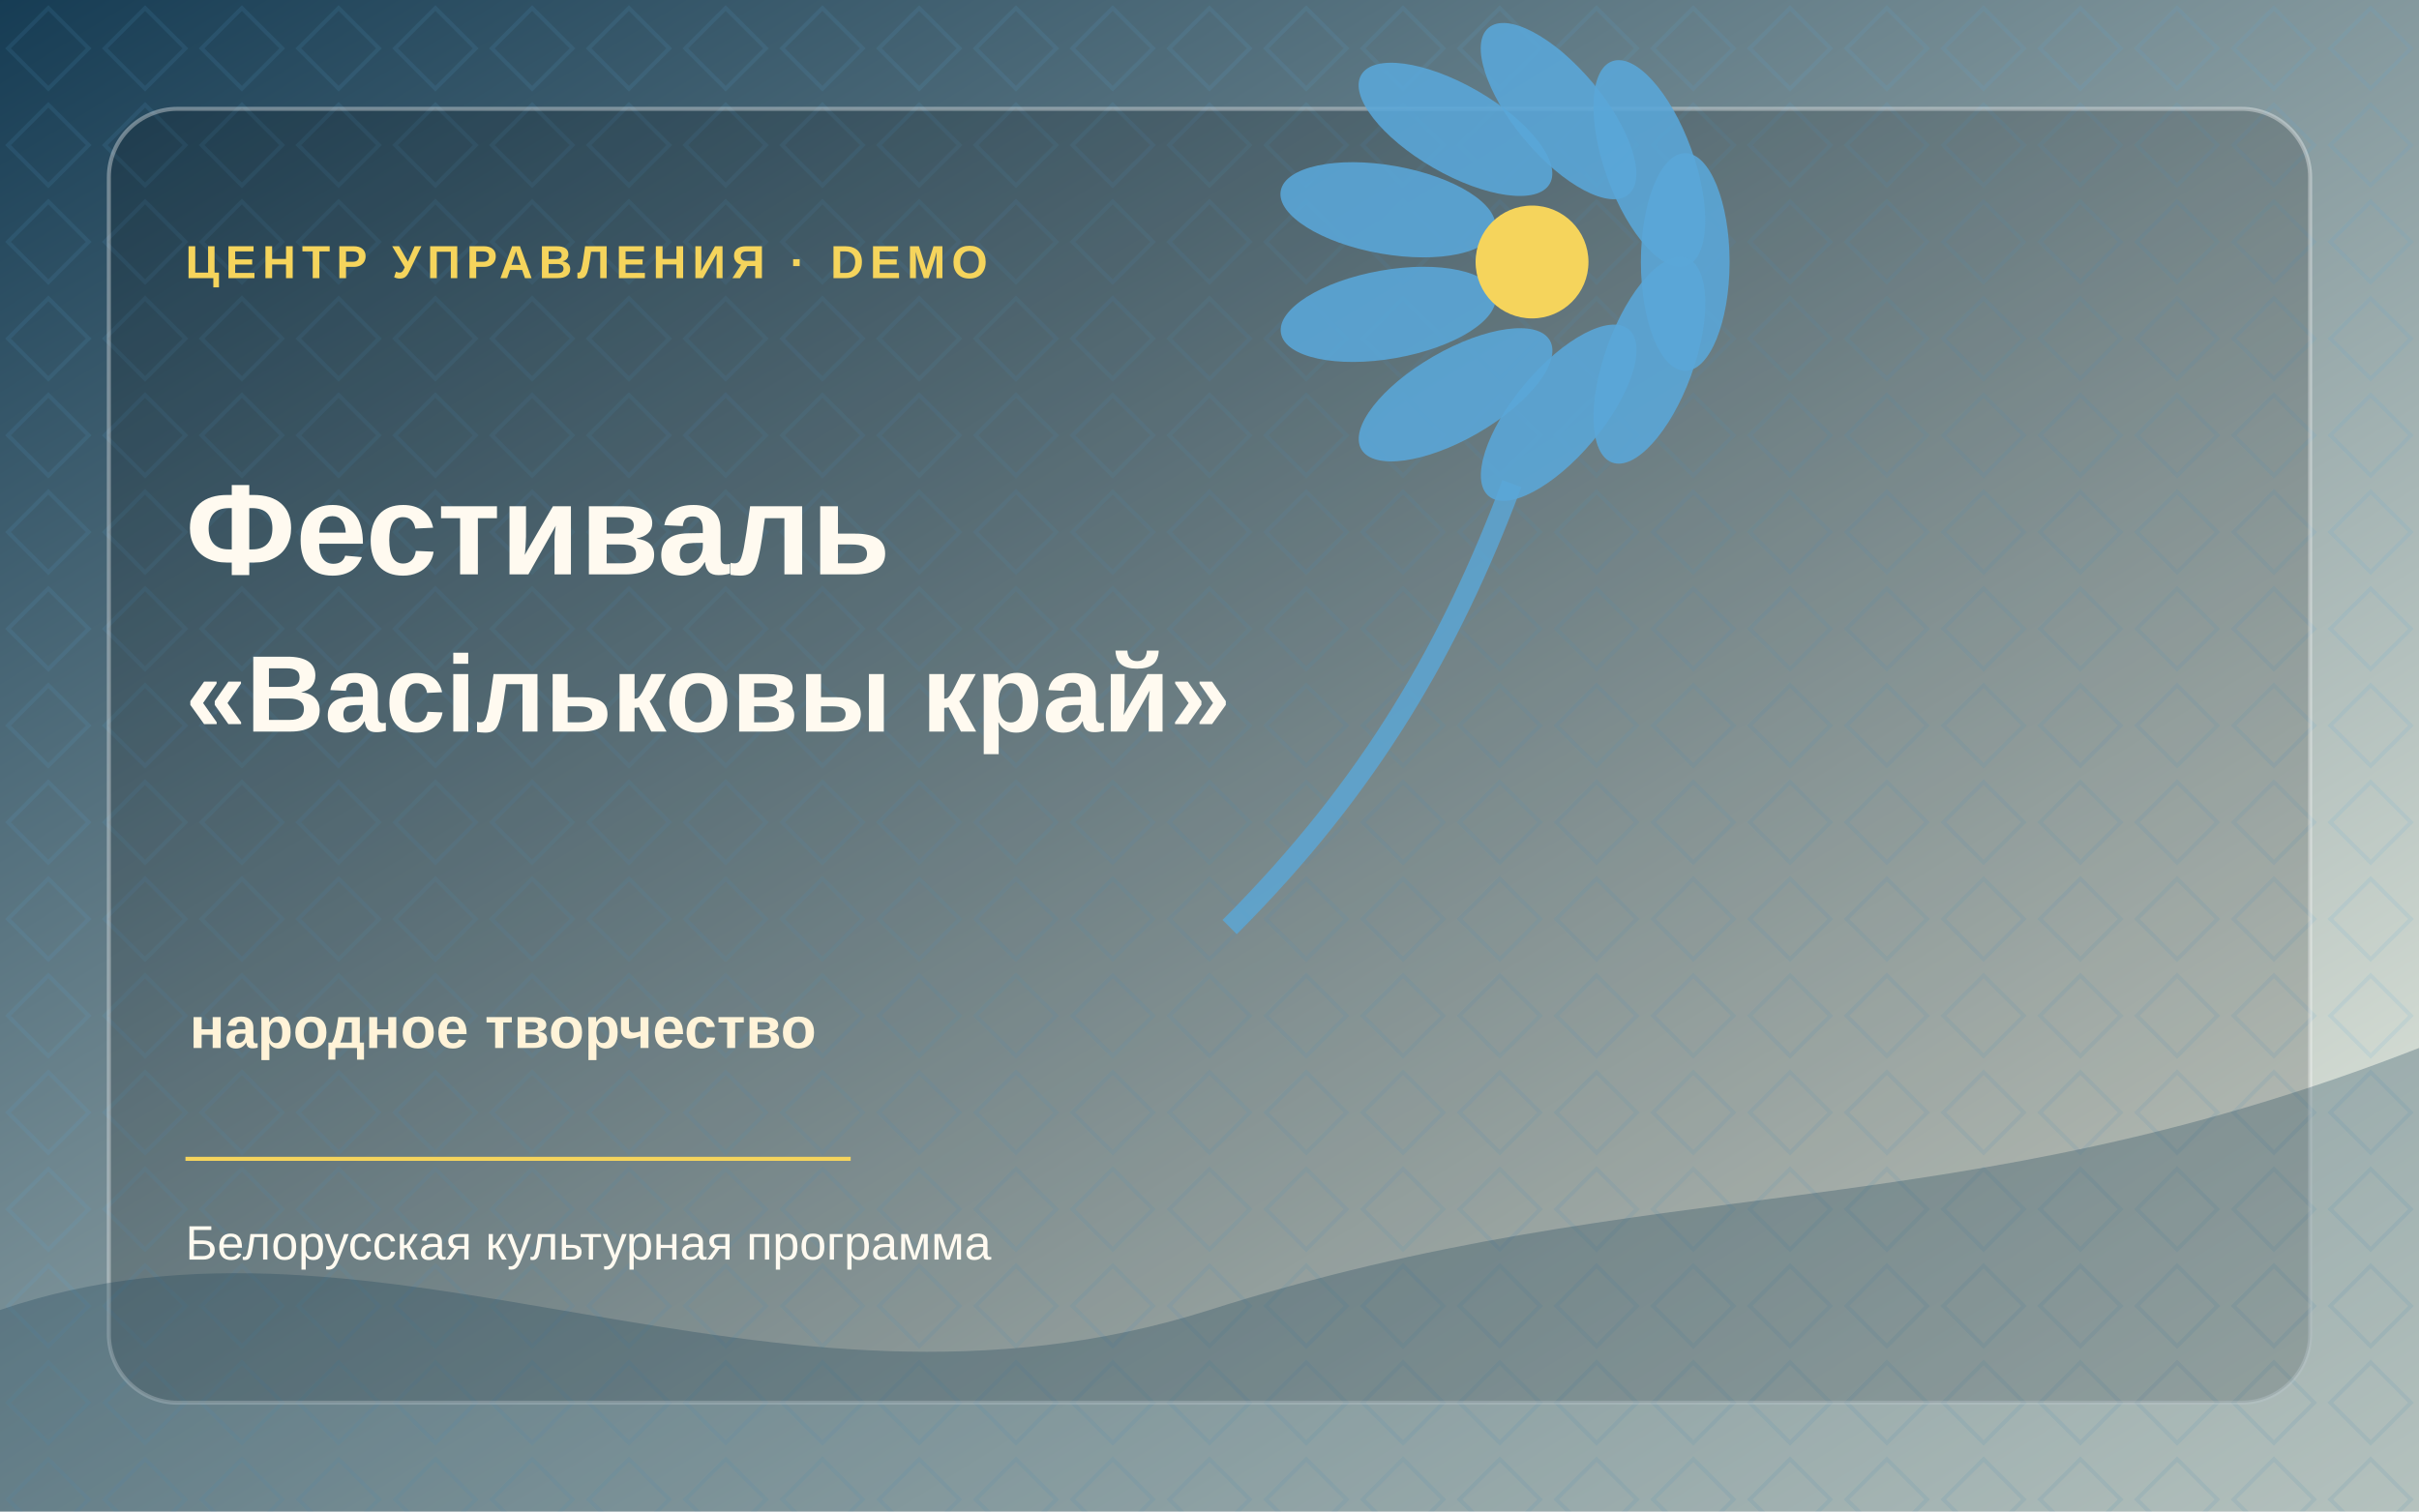
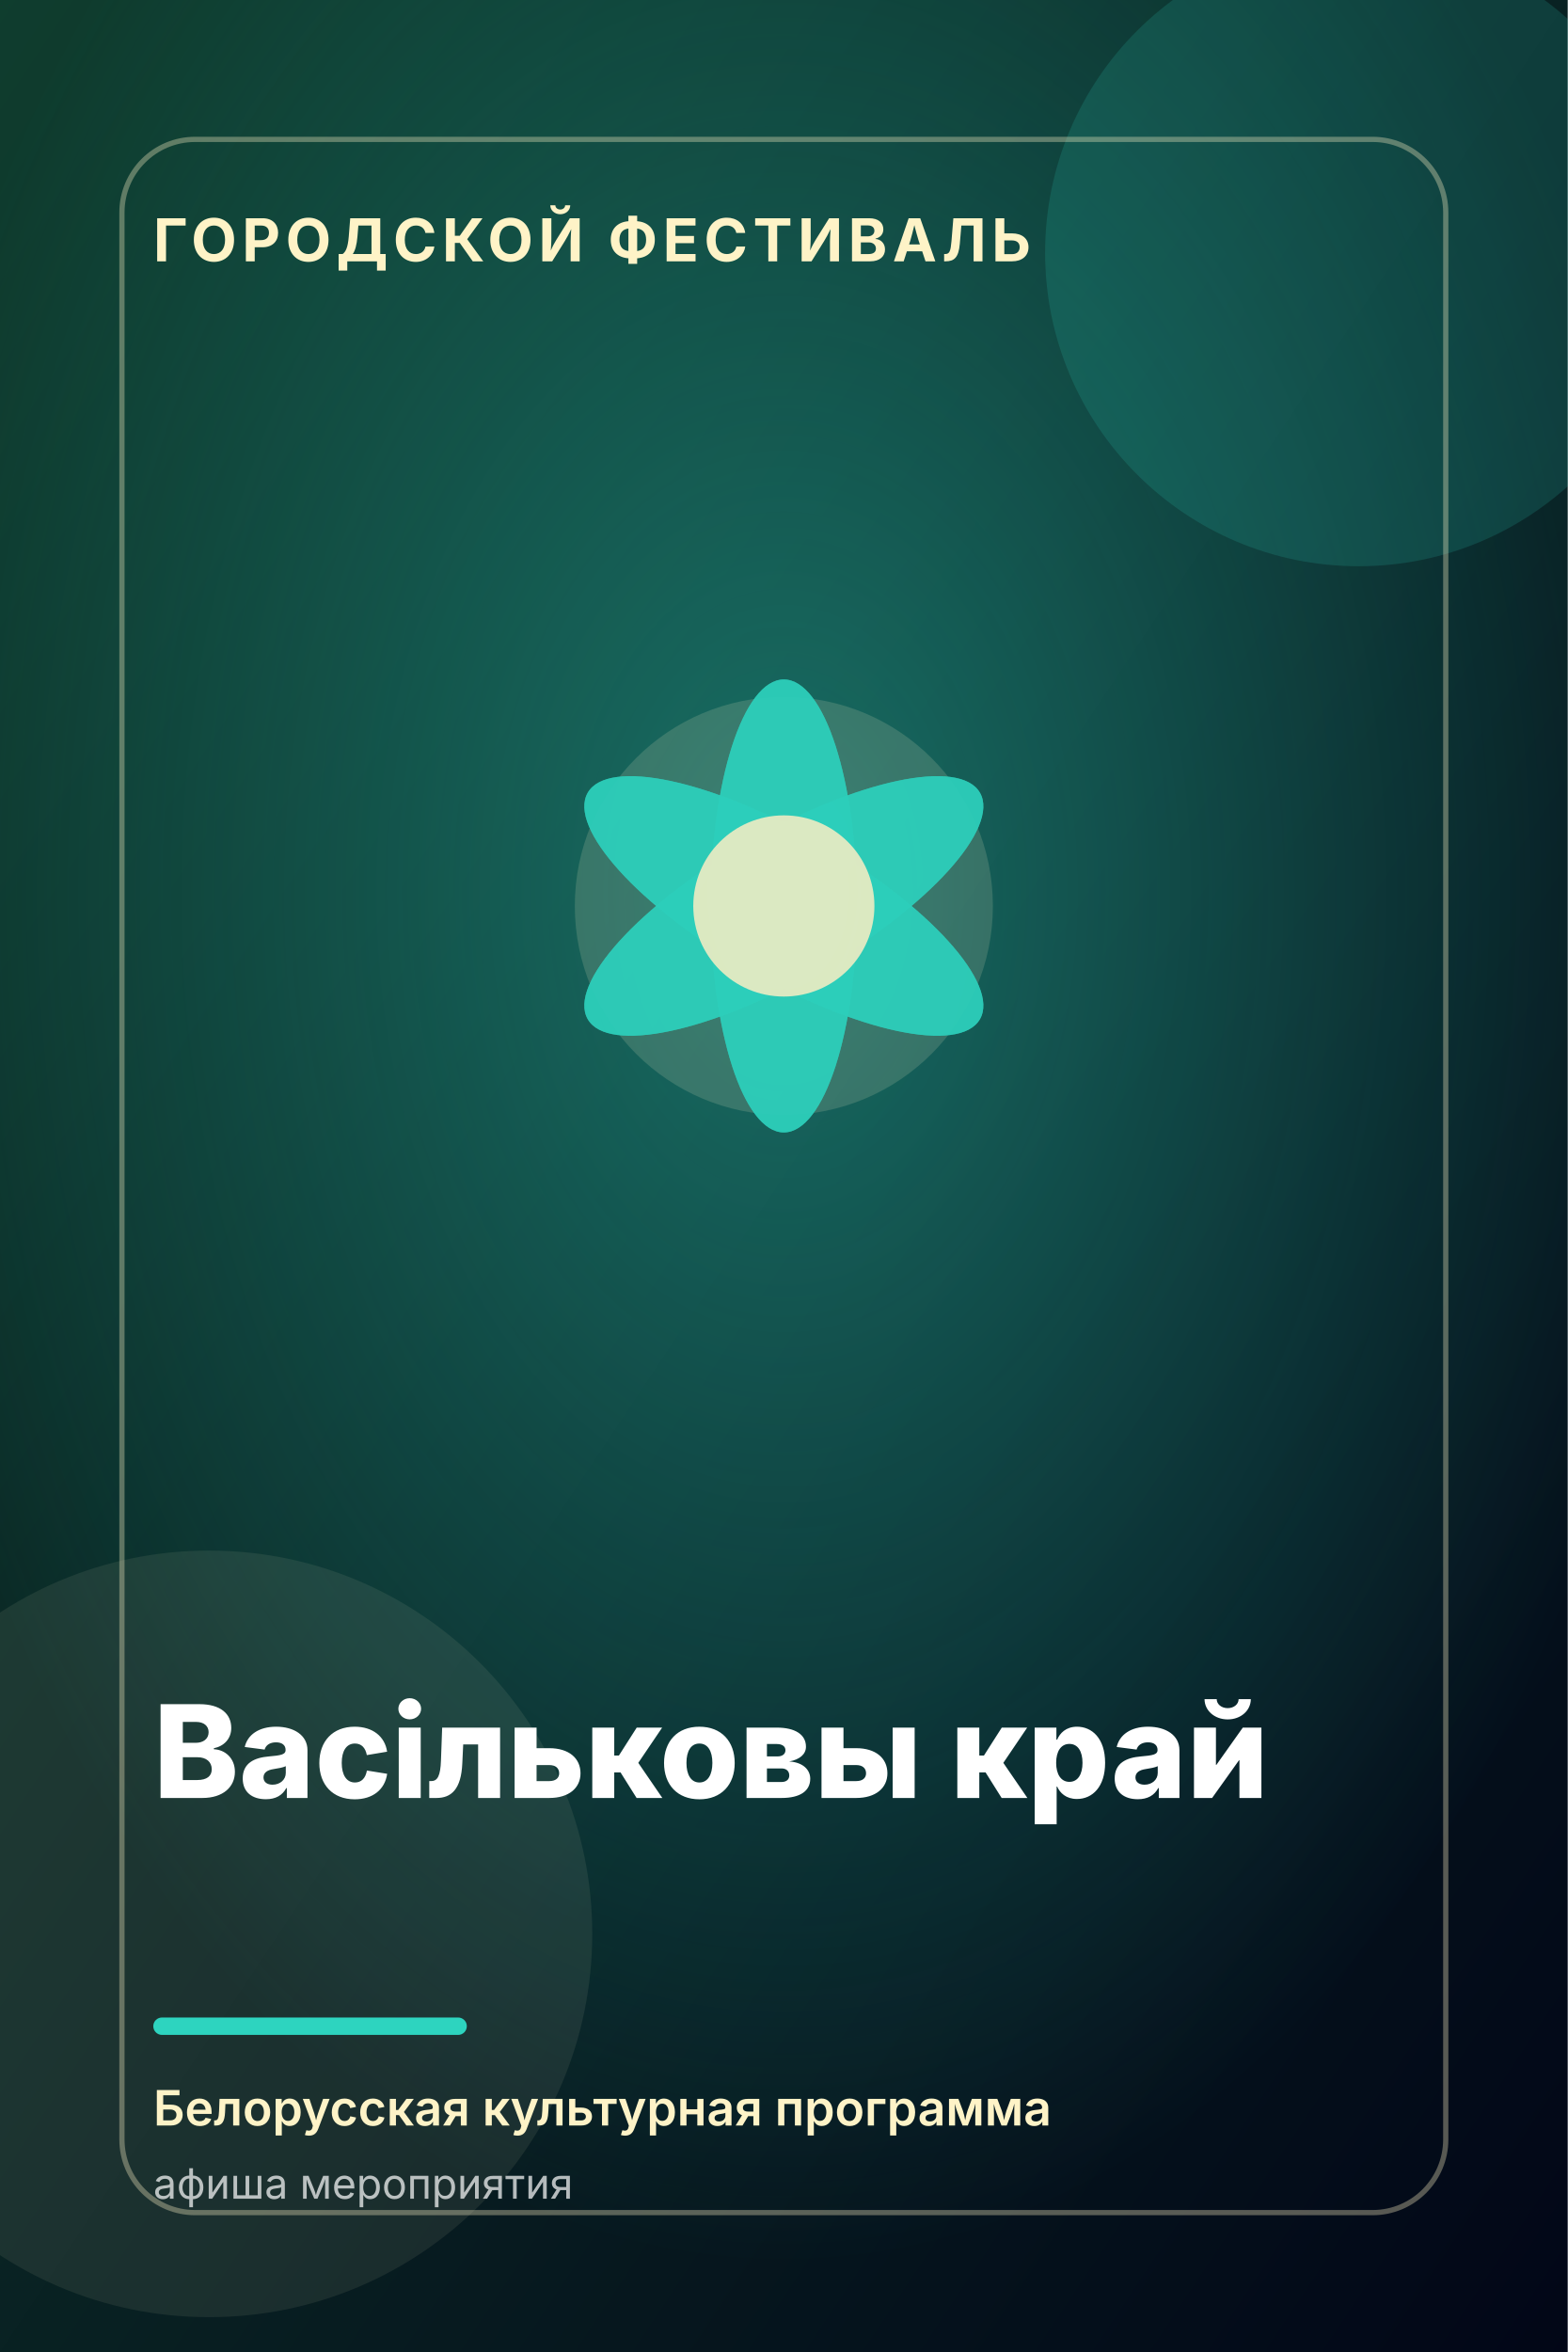
- <svg xmlns="http://www.w3.org/2000/svg" width="1200" height="750" viewBox="0 0 1200 750" role="img" aria-label="Фестиваль «Васільковы край»">
+ <svg xmlns="http://www.w3.org/2000/svg" width="900" height="1350" viewBox="0 0 900 1350" role="img" aria-labelledby="title desc">
  <defs>
    <linearGradient id="bg" x1="0" y1="0" x2="1" y2="1">
-       <stop offset="0" stop-color="#163c54" />
-       <stop offset="1" stop-color="#f3f6e8" />
+       <stop offset="0" stop-color="#0f3d2e" />
+       <stop offset="1" stop-color="#020617" />
    </linearGradient>
-     <pattern id="orn" width="48" height="48" patternUnits="userSpaceOnUse">
-       <path d="M24 4 L44 24 L24 44 L4 24 Z" fill="none" stroke="#5aa7d8" stroke-width="2" opacity="0.22" />
-     </pattern>
+     <radialGradient id="glow" cx="50%" cy="38%" r="58%">
+       <stop offset="0" stop-color="#2dd4bf" stop-opacity="0.42" />
+       <stop offset="1" stop-color="#2dd4bf" stop-opacity="0" />
+     </radialGradient>
  </defs>
-   <rect width="1200" height="750" fill="url(#bg)" />
-   <rect width="1200" height="750" fill="url(#orn)" opacity="0.55" />
-   <rect x="54" y="54" width="1092" height="642" rx="34" fill="rgba(0,0,0,0.16)" stroke="rgba(255,255,255,0.35)" stroke-width="2" />
-   <path d="M0 650 C190 585 380 720 600 650 C820 580 970 610 1200 520 V750 H0 Z" fill="#163c54" opacity="0.28" />
-   <g transform="translate(760 130)">
-     <ellipse cx="76.0" cy="0.0" rx="22" ry="54" fill="#5aa7d8" opacity="0.88" transform="rotate(0)" />
-     <ellipse cx="58.2" cy="48.8" rx="22" ry="54" fill="#5aa7d8" opacity="0.88" transform="rotate(40)" />
-     <ellipse cx="13.2" cy="74.8" rx="22" ry="54" fill="#5aa7d8" opacity="0.88" transform="rotate(80)" />
-     <ellipse cx="-38.0" cy="65.8" rx="22" ry="54" fill="#5aa7d8" opacity="0.88" transform="rotate(120)" />
-     <ellipse cx="-71.4" cy="26.0" rx="22" ry="54" fill="#5aa7d8" opacity="0.88" transform="rotate(160)" />
-     <ellipse cx="-71.4" cy="-25.9" rx="22" ry="54" fill="#5aa7d8" opacity="0.88" transform="rotate(200)" />
-     <ellipse cx="-38.1" cy="-65.8" rx="22" ry="54" fill="#5aa7d8" opacity="0.88" transform="rotate(240)" />
-     <ellipse cx="13.1" cy="-74.9" rx="22" ry="54" fill="#5aa7d8" opacity="0.88" transform="rotate(280)" />
-     <ellipse cx="58.2" cy="-48.9" rx="22" ry="54" fill="#5aa7d8" opacity="0.88" transform="rotate(320)" />
-     <circle r="28" fill="#f5d45c" />
-     <path d="M-10 110 C-40 190 -80 260 -150 330" stroke="#5aa7d8" stroke-width="10" fill="none" opacity="0.8" />
+   <rect width="900" height="1350" fill="url(#bg)" />
+   <rect width="900" height="1350" fill="url(#glow)" />
+   <circle cx="780" cy="145" r="180" fill="#2dd4bf" opacity="0.16" />
+   <circle cx="120" cy="1110" r="220" fill="#fef3c7" opacity="0.08" />
+   <g opacity="0.95">
+     <circle cx="450" cy="520" r="120" fill="#fef3c7" opacity="0.16" />
+     <g fill="#2dd4bf">
+       <ellipse cx="450" cy="520" rx="42" ry="130" transform="rotate(0 450 520)" opacity="0.78" />
+       <ellipse cx="450" cy="520" rx="42" ry="130" transform="rotate(60 450 520)" opacity="0.78" />
+       <ellipse cx="450" cy="520" rx="42" ry="130" transform="rotate(120 450 520)" opacity="0.78" />
+       <ellipse cx="450" cy="520" rx="42" ry="130" transform="rotate(180 450 520)" opacity="0.78" />
+       <ellipse cx="450" cy="520" rx="42" ry="130" transform="rotate(240 450 520)" opacity="0.78" />
+       <ellipse cx="450" cy="520" rx="42" ry="130" transform="rotate(300 450 520)" opacity="0.78" />
+     </g>
+     <circle cx="450" cy="520" r="52" fill="#fef3c7" opacity="0.88" />
  </g>
-   <text x="92" y="138" font-family="Arial, sans-serif" font-size="23" font-weight="700" letter-spacing="3" fill="#f5d45c">ЦЕНТР УПРАВЛЕНИЯ · DEMO</text>
-   <text x="92" y="285" font-family="Arial, sans-serif" font-size="64" font-weight="800" fill="#fffaf0">Фестиваль</text>
-   <text x="92" y="363" font-family="Arial, sans-serif" font-size="54" font-weight="800" fill="#fffaf0">«Васільковы край»</text>
-   <text x="94" y="520" font-family="Arial, sans-serif" font-size="29" font-weight="600" fill="#fff3d8">народное творчество</text>
-   <rect x="92" y="574" width="330" height="2" fill="#f5d45c" />
-   <text x="92" y="625" font-family="Arial, sans-serif" font-size="24" fill="#fffaf0">Белорусская культурная программа</text>
+   <rect x="70" y="80" width="760" height="1190" rx="42" fill="none" stroke="#fef3c7" stroke-opacity="0.34" stroke-width="3" />
+   <text x="88" y="150" fill="#fef3c7" font-family="Inter, Arial, sans-serif" font-size="34" font-weight="700" letter-spacing="3">ГОРОДСКОЙ ФЕСТИВАЛЬ</text>
+   <text x="88" y="1032" fill="#ffffff" font-family="Inter, Arial, sans-serif" font-size="74" font-weight="800">
+     <tspan x="88" dy="0">Васільковы край</tspan>
+     <tspan x="88" dy="86" />
+   </text>
+   <rect x="88" y="1158" width="180" height="10" rx="5" fill="#2dd4bf" />
+   <text x="88" y="1220" fill="#fef3c7" font-family="Inter, Arial, sans-serif" font-size="28" font-weight="600">Белорусская культурная программа</text>
+   <text x="88" y="1262" fill="#ffffff" fill-opacity="0.70" font-family="Inter, Arial, sans-serif" font-size="24">афиша мероприятия</text>
</svg>
